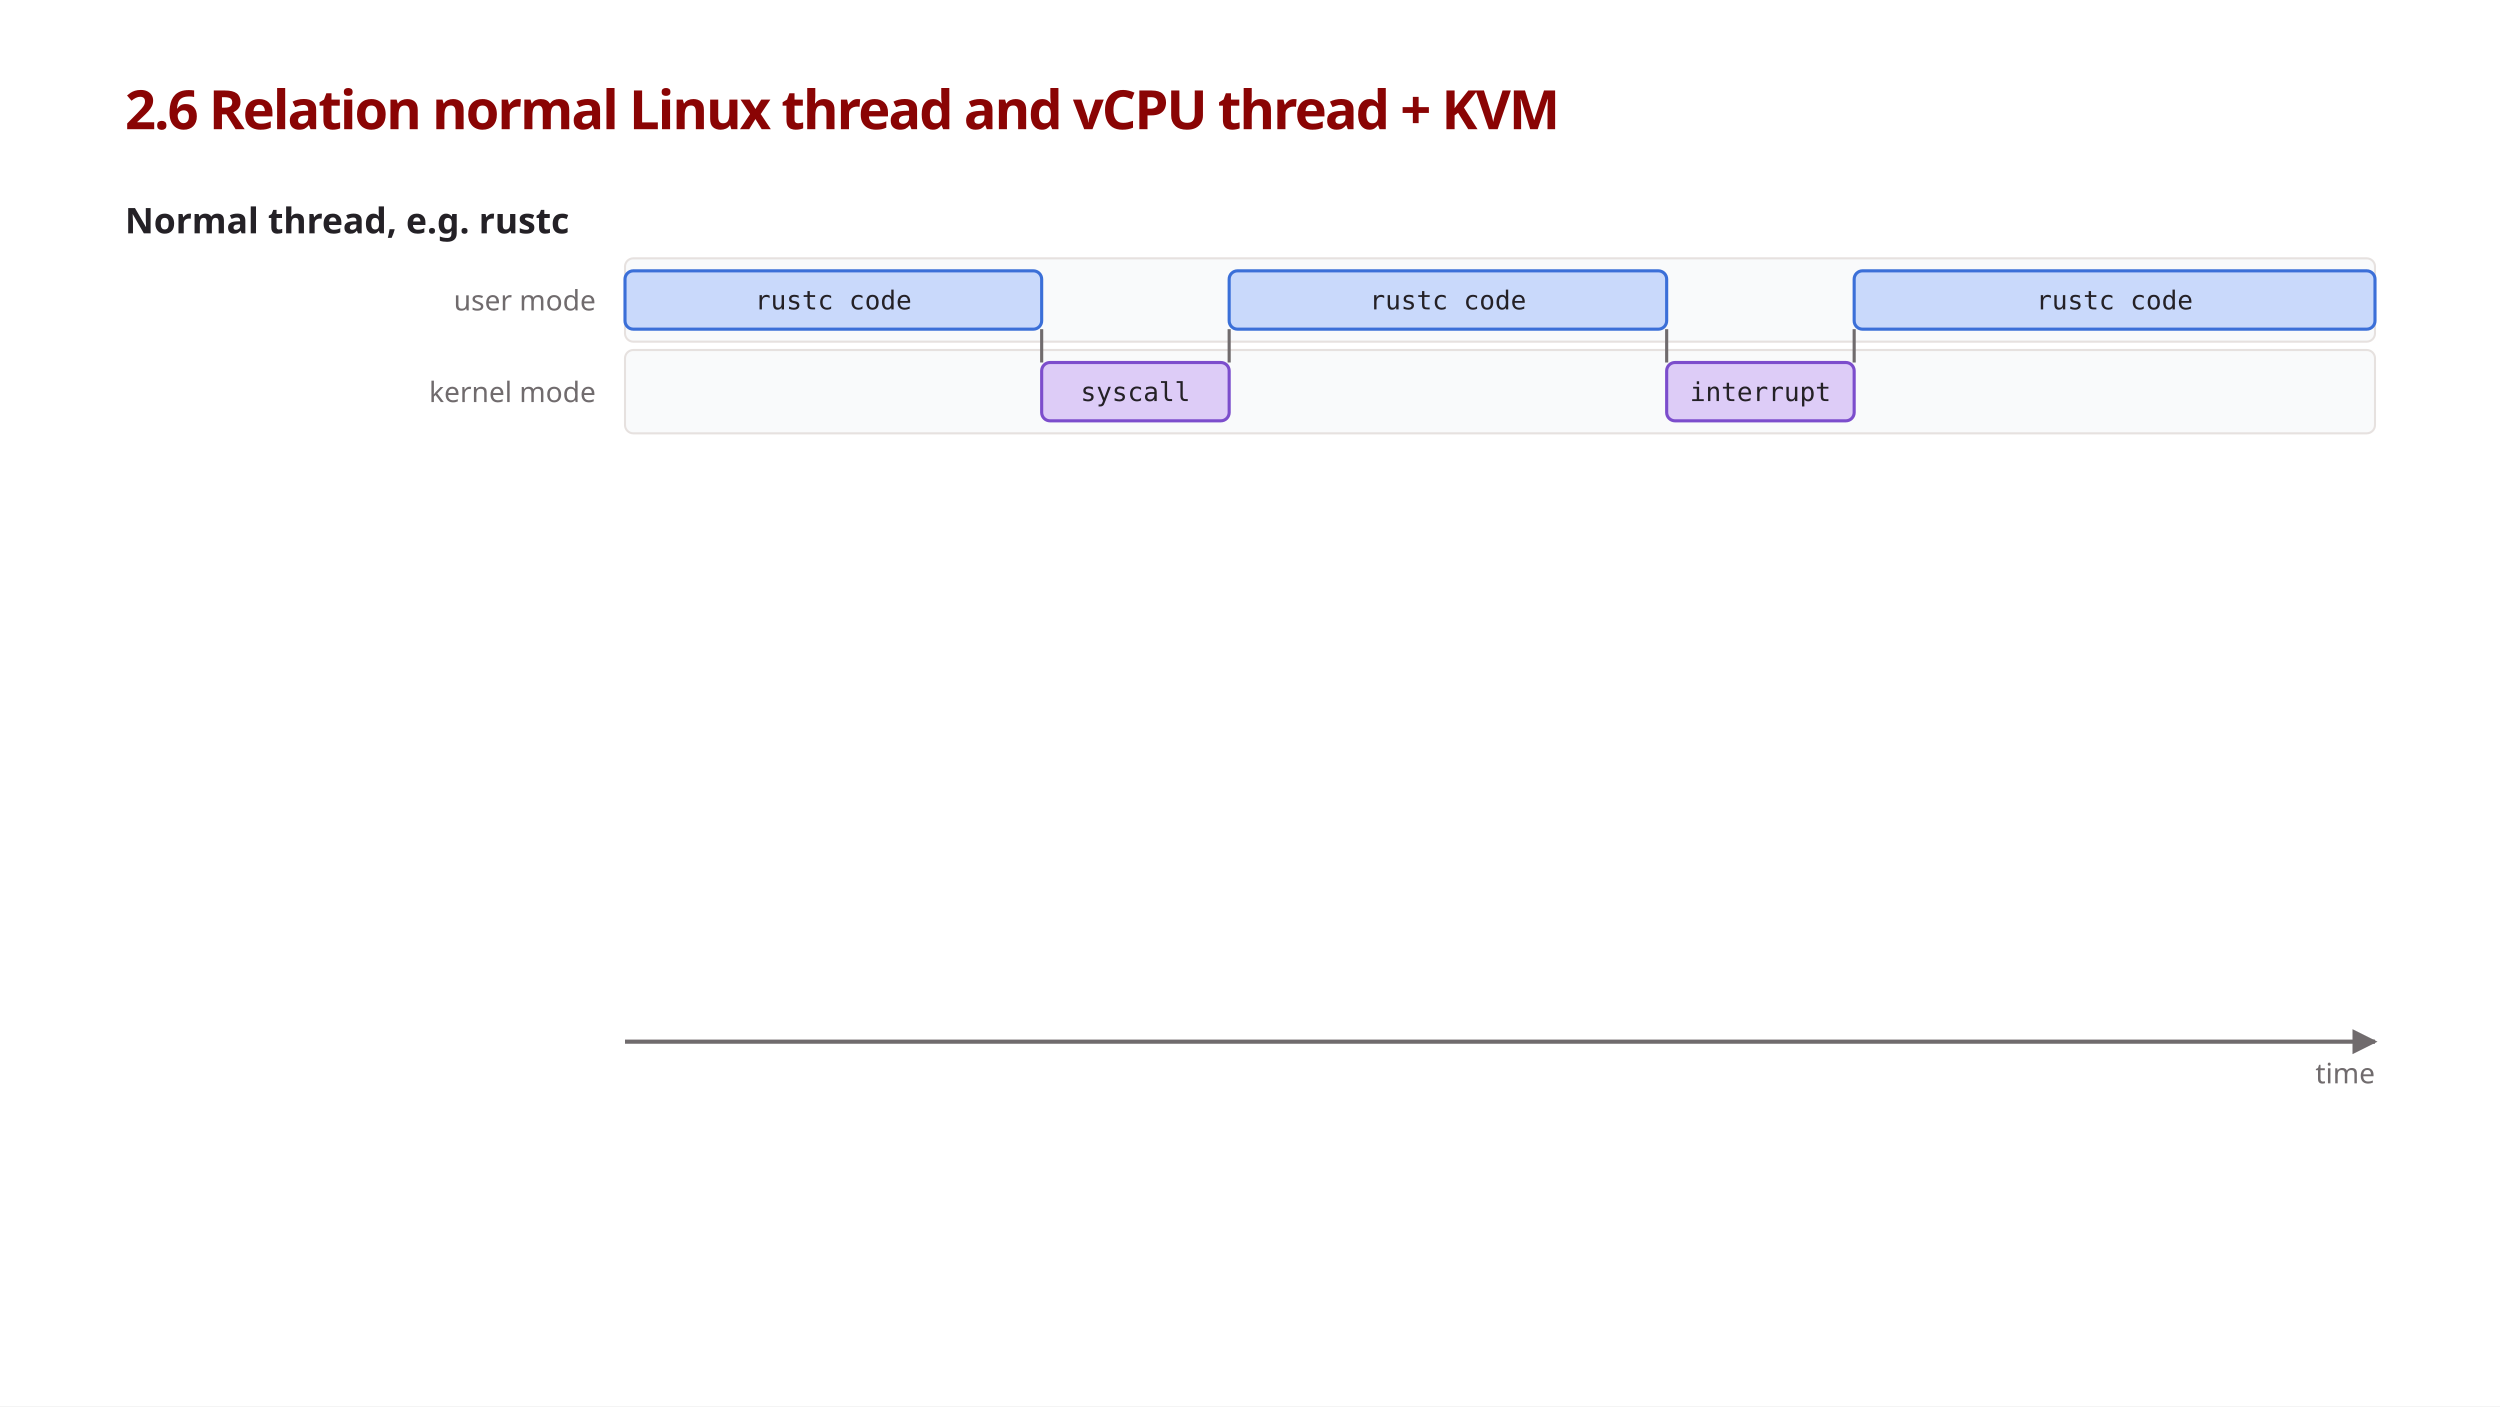
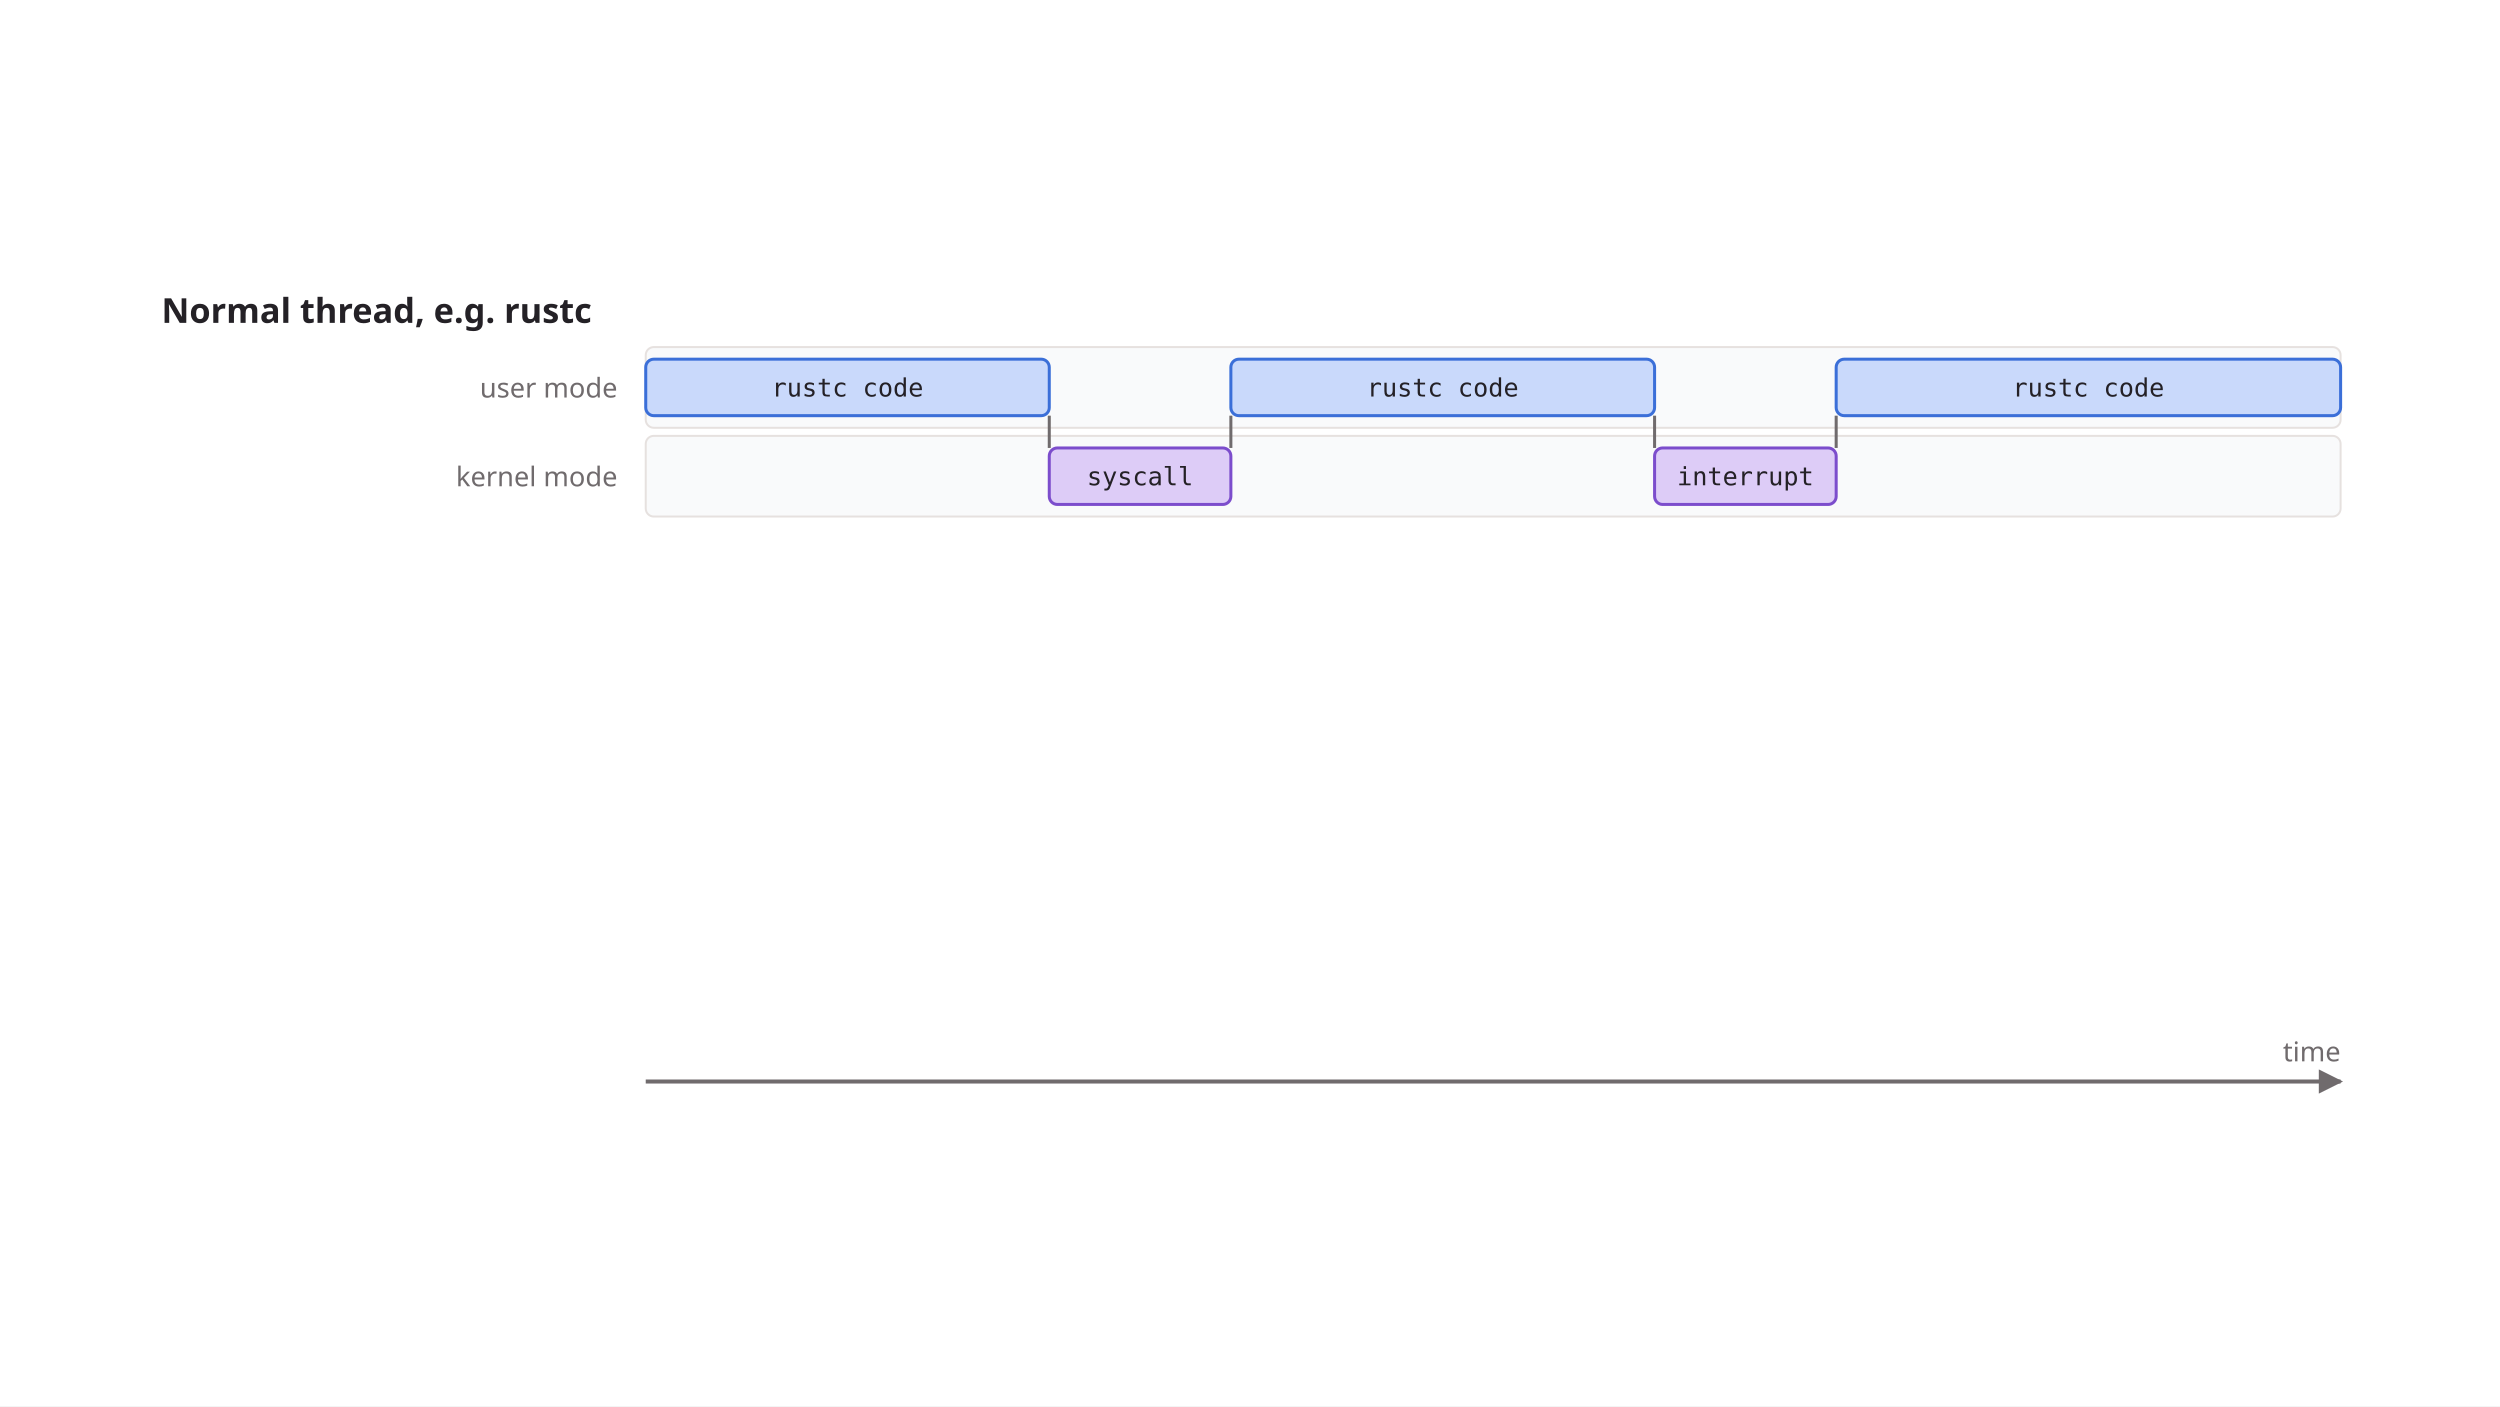
<svg xmlns="http://www.w3.org/2000/svg" viewBox="0 0 1200 675" font-family="'IBM Plex Sans', sans-serif">
  <style>
-     .title { font-size: 26px; font-weight: 600; fill: #8a0404; letter-spacing: -0.035em; }
    .h     { font-size: 17px; font-weight: 600; fill: #242126; }
    .lane-l { font-size: 13.5px; fill: #706b6d; }
    .bar-t { font-family: 'Source Code Pro', monospace; font-size: 12.5px; fill: #242126; }
    .note  { font-size: 13.5px; fill: #242126; }
    .key-h { font-size: 15px; font-weight: 600; fill: #8a0404; }
    .key-t { font-size: 14px; fill: #8a0404; }

    .lane  { fill: #f9fafb; stroke: #e6e1df; stroke-width: 1; }
    .user  { fill: #c9d9fb; stroke: #3b6fd8; stroke-width: 1.5; }
    .kern  { fill: #ddccf7; stroke: #7c4dcc; stroke-width: 1.5; }
    .guest { fill: #bfe6cf; stroke: #2f9e5b; stroke-width: 1.5; }
    .step  { stroke: #706b6d; stroke-width: 1.5; }
    .lead  { stroke: #8a0404; stroke-width: 1.5; stroke-dasharray: 4 4; }
    .axis  { stroke: #706b6d; stroke-width: 2; marker-end: url(#arrow); }
    .key-ring { fill: #8a0404; fill-opacity: 0.06; stroke: #8a0404; stroke-width: 2.5; }
    .key   { stroke: #8a0404; stroke-width: 3.5; marker-end: url(#arrow-red); }
    .key-ptr { stroke: #8a0404; stroke-width: 1.5; }
  </style>
  <defs>
    <marker id="arrow" viewBox="0 0 10 10" refX="9" refY="5" markerWidth="6" markerHeight="6" orient="auto">
      <path d="M0,0 L10,5 L0,10 z" fill="#706b6d" />
    </marker>
    <marker id="arrow-red" viewBox="0 0 10 10" refX="9" refY="5" markerWidth="4" markerHeight="4" orient="auto">
      <path d="M0,0 L10,5 L0,10 z" fill="#8a0404" />
    </marker>
  </defs>
  <rect width="1200" height="675" fill="#ffffff" />
-   <text class="title" x="60" y="62">2.6 Relation normal Linux thread and vCPU thread + KVM</text>
-   <line class="axis" x1="300" y1="500" x2="1140" y2="500" />
-   <text class="lane-l" x="1140" y="520" text-anchor="end">time</text>
-   <text class="h" x="60" y="112">Normal thread, e.g. rustc</text>
-   <rect class="lane" x="300" y="124" width="840" height="40" rx="4" />
-   <text class="lane-l" x="286" y="149" text-anchor="end">user mode</text>
-   <rect class="user" x="300" y="130" width="200" height="28" rx="4" />
-   <text class="bar-t" x="400.0" y="148.5" text-anchor="middle">rustc code</text>
-   <rect class="lane" x="300" y="168" width="840" height="40" rx="4" />
-   <text class="lane-l" x="286" y="193" text-anchor="end">kernel mode</text>
-   <line class="step" x1="500" y1="158" x2="500" y2="174" />
-   <rect class="kern" x="500" y="174" width="90" height="28" rx="4" />
-   <text class="bar-t" x="545.0" y="192.5" text-anchor="middle">syscall</text>
-   <line class="step" x1="590" y1="158" x2="590" y2="174" />
-   <rect class="user" x="590" y="130" width="210" height="28" rx="4" />
-   <text class="bar-t" x="695.0" y="148.5" text-anchor="middle">rustc code</text>
-   <line class="step" x1="800" y1="158" x2="800" y2="174" />
-   <rect class="kern" x="800" y="174" width="90" height="28" rx="4" />
-   <text class="bar-t" x="845.0" y="192.5" text-anchor="middle">interrupt</text>
-   <line class="step" x1="890" y1="158" x2="890" y2="174" />
-   <rect class="user" x="890" y="130" width="250" height="28" rx="4" />
-   <text class="bar-t" x="1015.0" y="148.5" text-anchor="middle">rustc code</text>
+   <g transform="translate(19.4 46.5) scale(0.9685)">
+     <line class="axis" x1="300" y1="488" x2="1140" y2="488" />
+     <text class="lane-l" x="1140" y="478" text-anchor="end">time</text>
+     <text class="h" x="60" y="112">Normal thread, e.g. rustc</text>
+     <rect class="lane" x="300" y="124" width="840" height="40" rx="4" />
+     <text class="lane-l" x="286" y="149" text-anchor="end">user mode</text>
+     <rect class="user" x="300" y="130" width="200" height="28" rx="4" />
+     <text class="bar-t" x="400.0" y="148.5" text-anchor="middle">rustc code</text>
+     <rect class="lane" x="300" y="168" width="840" height="40" rx="4" />
+     <text class="lane-l" x="286" y="193" text-anchor="end">kernel mode</text>
+     <line class="step" x1="500" y1="158" x2="500" y2="174" />
+     <rect class="kern" x="500" y="174" width="90" height="28" rx="4" />
+     <text class="bar-t" x="545.0" y="192.5" text-anchor="middle">syscall</text>
+     <line class="step" x1="590" y1="158" x2="590" y2="174" />
+     <rect class="user" x="590" y="130" width="210" height="28" rx="4" />
+     <text class="bar-t" x="695.0" y="148.5" text-anchor="middle">rustc code</text>
+     <line class="step" x1="800" y1="158" x2="800" y2="174" />
+     <rect class="kern" x="800" y="174" width="90" height="28" rx="4" />
+     <text class="bar-t" x="845.0" y="192.5" text-anchor="middle">interrupt</text>
+     <line class="step" x1="890" y1="158" x2="890" y2="174" />
+     <rect class="user" x="890" y="130" width="250" height="28" rx="4" />
+     <text class="bar-t" x="1015.0" y="148.5" text-anchor="middle">rustc code</text>
+   </g>
</svg>
